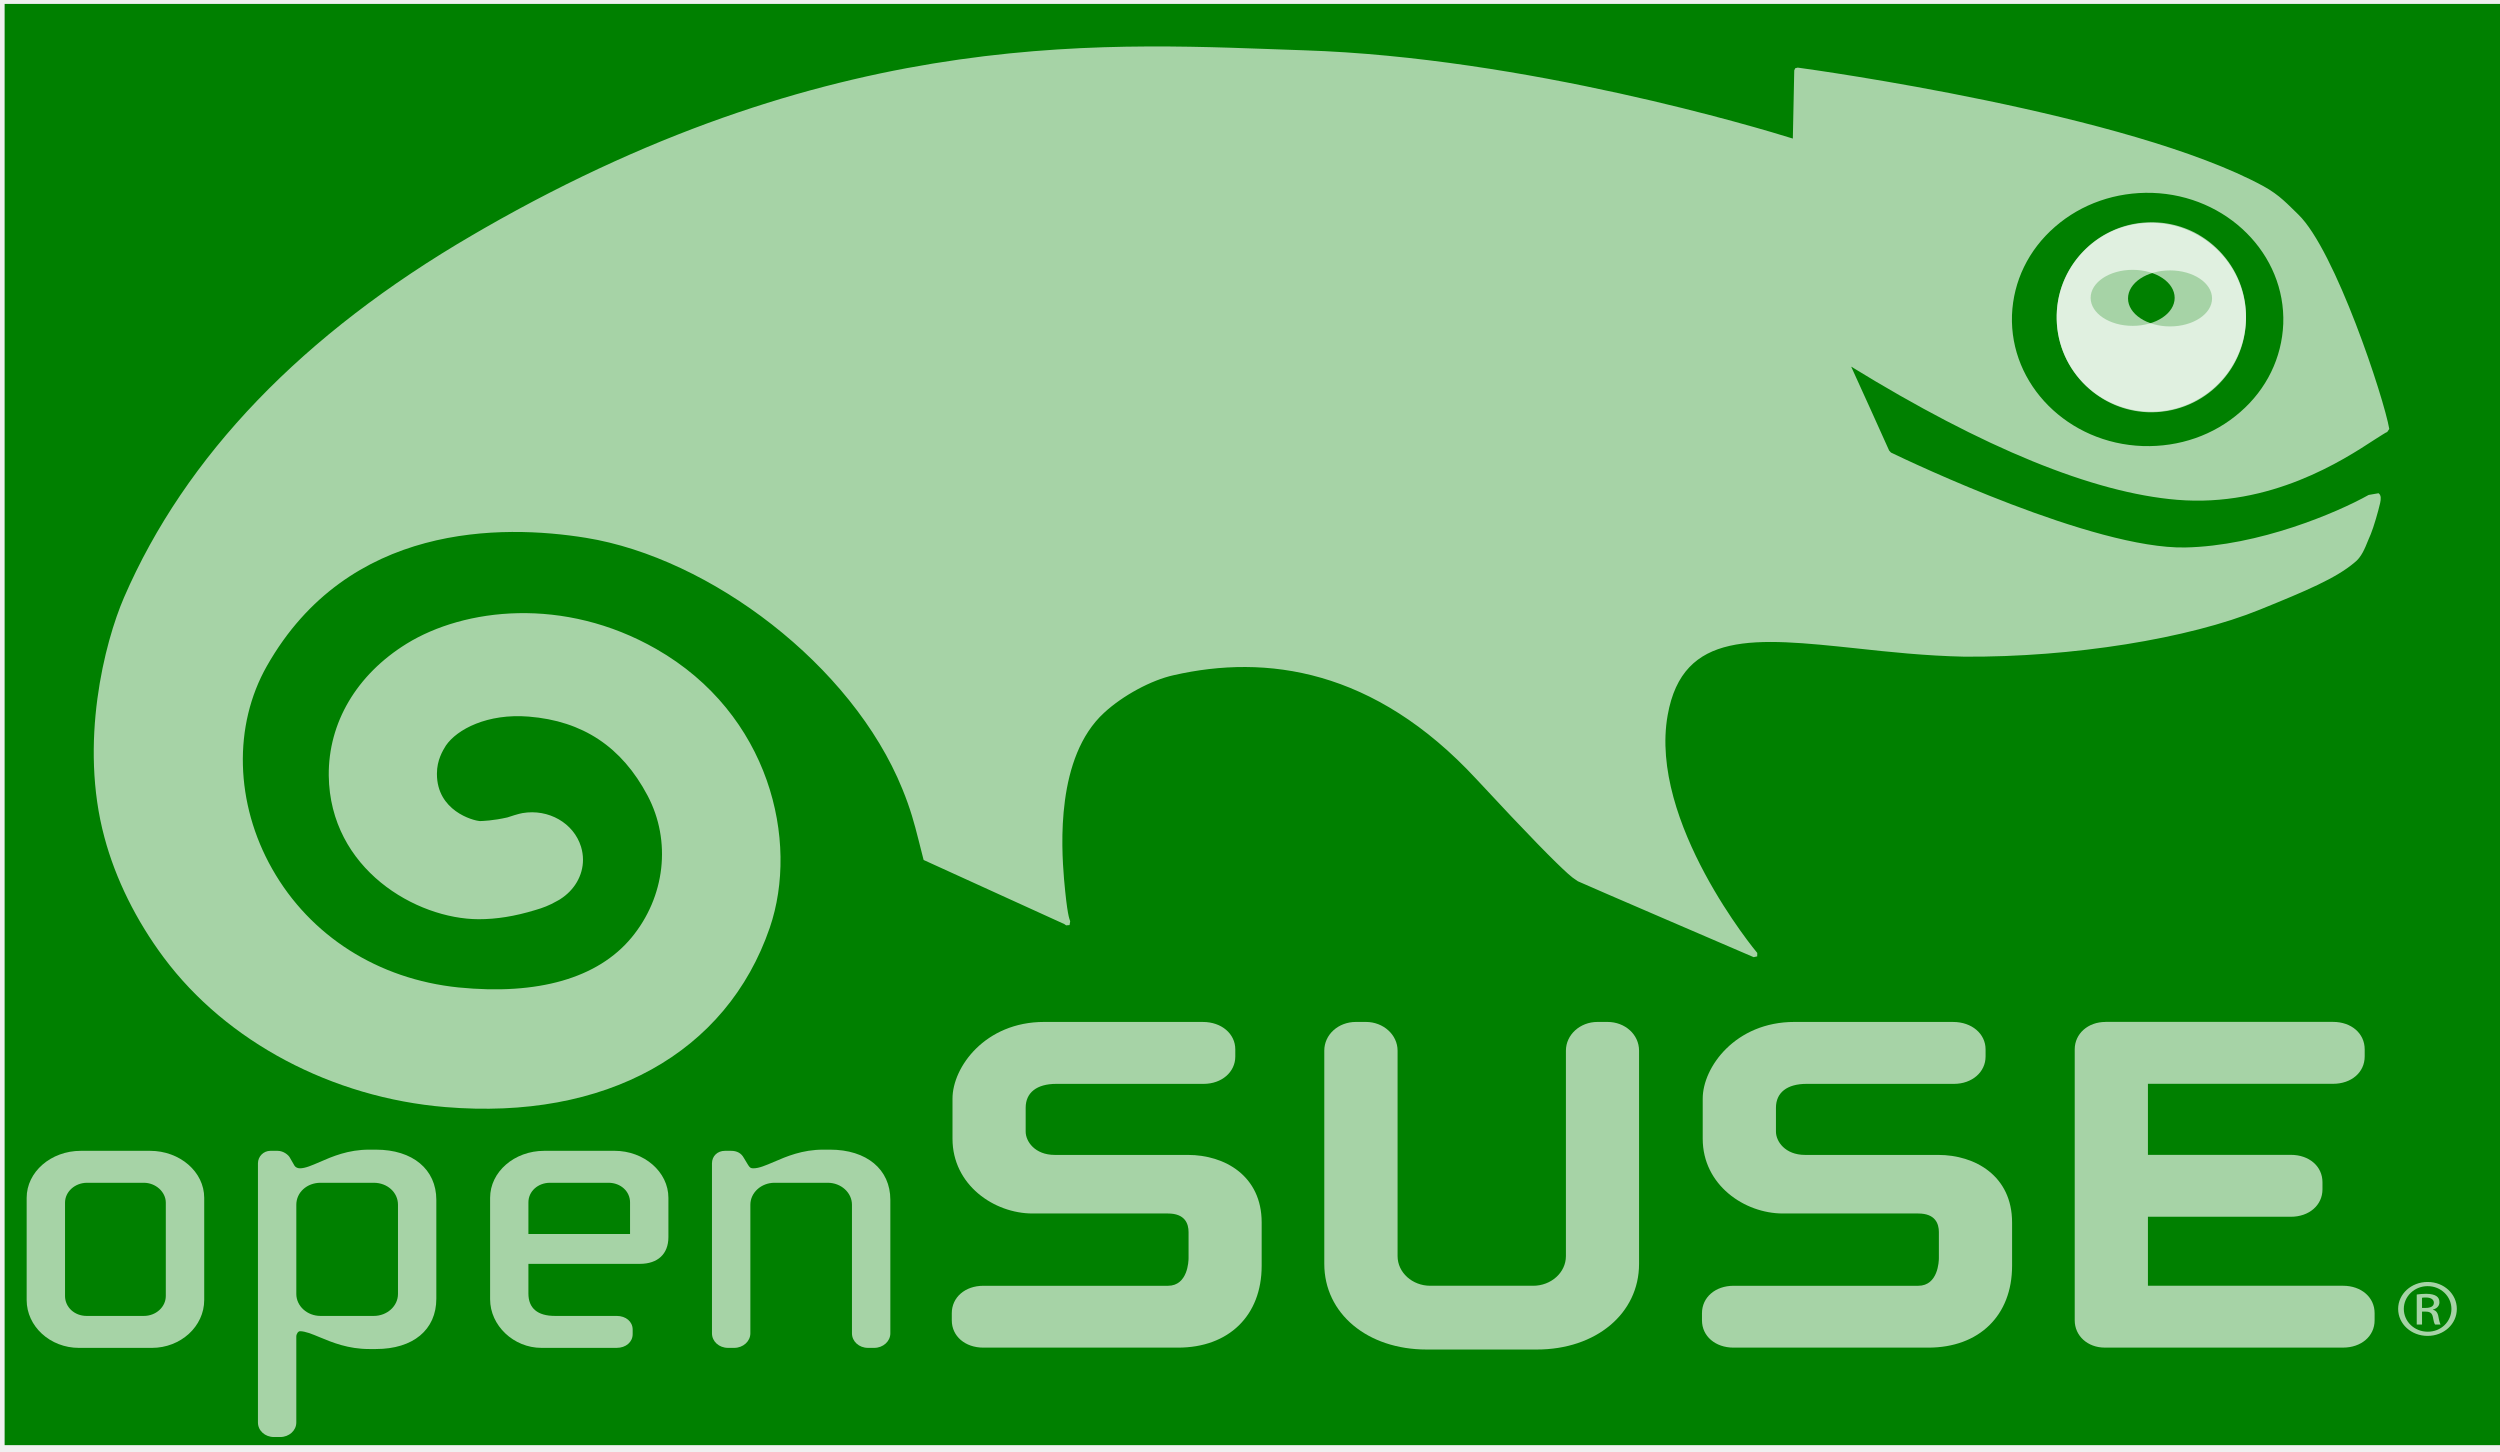
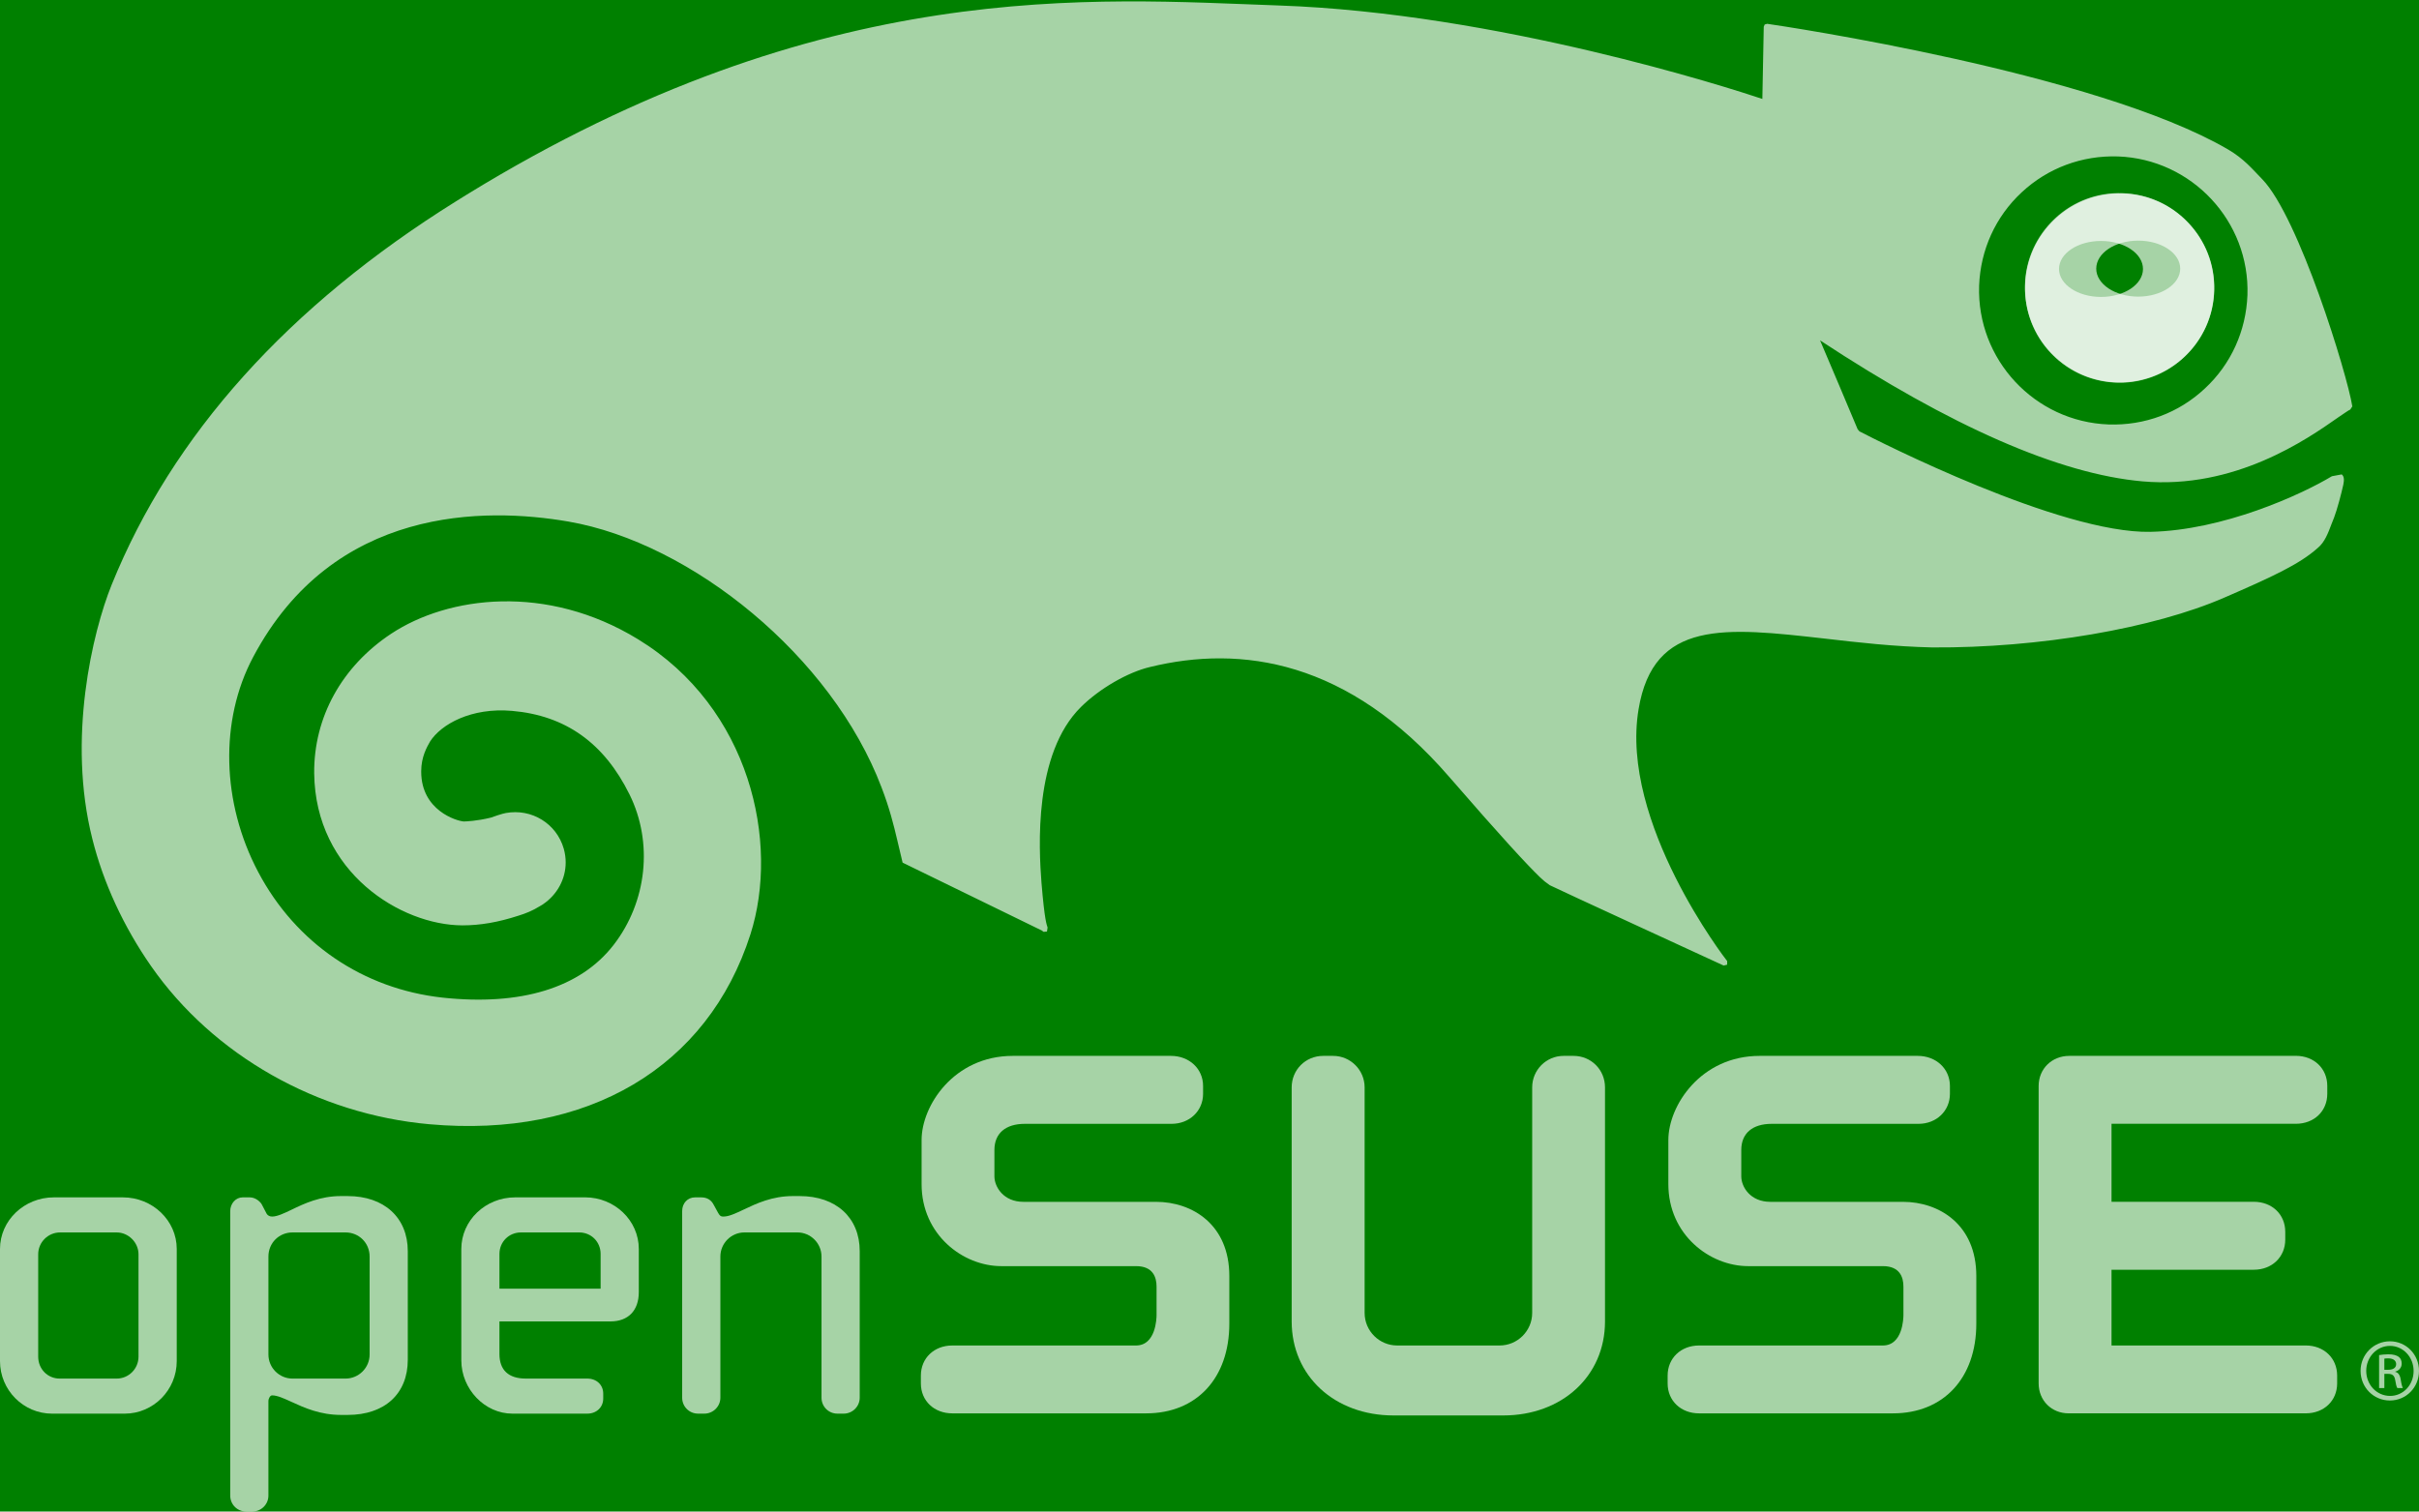
- <svg xmlns="http://www.w3.org/2000/svg" version="1.1" x="0px" y="0px" width="186" height="108" viewBox="0 0 186 108" enable-background="new 0 0 800 600" xml:space="preserve" id="svg2">
+ <svg xmlns="http://www.w3.org/2000/svg" version="1.1" x="0px" y="0px" width="320" height="200" viewBox="0 0 320 200" enable-background="new 0 0 800 600" xml:space="preserve" id="svg2">
  <defs id="defs46">
	

		
		
		
		
		
		
		
	</defs>
-   <g id="Ebene_1" transform="matrix(0.397062,0,0,0.3309481,-83.83303,-49.68181)" style="fill:#008000">
-     <rect x="212" y="151" clip-rule="evenodd" width="485" height="324" id="rect5" style="fill:#008000;fill-rule:evenodd" />
-   </g>
-   <g id="Auge_1" transform="translate(-329.3844,-244.8692)" style="opacity:0.65;fill:#ffffff">
-     <g id="g35">
-       <path clip-rule="evenodd" d="m 489.682,261.452 c -1.888,-0.068 -3.678,0.599 -5.046,1.882 -1.368,1.283 -2.175,3.021 -2.232,4.903 -0.131,3.889 2.914,7.161 6.794,7.304 1.887,0.057 3.686,-0.611 5.062,-1.893 1.374,-1.289 2.164,-3.028 2.224,-4.903 0.13,-3.889 -2.914,-7.155 -6.802,-7.293 z m 1.151,7.703 c -1.728,0 -3.124,-0.935 -3.124,-2.081 0,-1.157 1.396,-2.087 3.124,-2.087 1.728,0 3.128,0.93 3.128,2.087 0,1.147 -1.4,2.081 -3.128,2.081 z" id="path37" style="fill:#ffffff;fill-rule:evenodd" />
+   <g id="layer1" style="display:inline" transform="translate(0,92)">
+     <g id="Ebene_1" transform="matrix(-0.6597938,0,0,0.617284,459.8763,-185.2099)" style="fill:#008000">
+       <rect x="212" y="151" clip-rule="evenodd" width="485" height="324" id="rect5" style="fill:#008000;fill-rule:evenodd" />
    </g>
  </g>
-   <g id="Auge_2" transform="translate(-329.3829,-244.911)">
-     <g id="g40" style="fill:#ffffff;opacity:0.65">
+   <g id="layer5" style="display:inline">
+     <g id="Auge_2" transform="matrix(1.776914,0,0,1.776914,-589.2936,-438.9759)" style="opacity:0.65">
      <path clip-rule="evenodd" d="m 482.403,268.745 c 0.06,1.875 0.85,3.614 2.224,4.903 1.377,1.281 3.176,1.949 5.062,1.893 3.88,-0.143 6.925,-3.415 6.794,-7.304 -0.058,-1.882 -0.864,-3.62 -2.232,-4.903 -1.368,-1.283 -3.158,-1.95 -5.046,-1.882 -3.889,0.138 -6.933,3.404 -6.802,7.293 z m 2.523,-1.671 c 0,-1.157 1.4,-2.087 3.128,-2.087 1.728,0 3.124,0.93 3.124,2.087 0,1.146 -1.396,2.081 -3.124,2.081 -1.728,0 -3.128,-0.934 -3.128,-2.081 z" id="path42" style="fill:#ffffff;fill-rule:evenodd" />
    </g>
  </g>
-   <g id="Geeko_Body" transform="translate(-2,-6)">
-     <path style="opacity:0.65;fill:#ffffff;fill-rule:evenodd" id="Body" d="m 178.672,38.707 c 0.459,-0.283 0.796,-0.517 0.937,-0.569 l 0.153,-0.223 C 179.375,35.64 175.74,24.608 172.991,21.956 172.233,21.233 171.626,20.521 170.398,19.85 160.452,14.442 136.856,11.179 135.751,11.03 l -0.188,0.048 -0.071,0.159 c 0,0 -0.091,4.562 -0.105,5.072 C 132.978,15.554 115.459,10.274 99.037,9.743 85.11,9.286 64.828,7.605 37.954,23.024 l -0.795,0.462 C 24.515,30.845 15.785,39.92 11.222,50.462 9.79,53.78 7.866,61.266 9.773,68.311 c 0.822,3.079 2.354,6.173 4.419,8.943 4.669,6.258 12.505,10.411 20.94,11.112 11.912,0.994 20.931,-3.998 24.14,-13.345 2.206,-6.449 0,-15.912 -8.456,-20.74 -6.878,-3.93 -14.273,-3.036 -18.564,-0.388 -3.722,2.302 -5.83,5.88 -5.793,9.81 0.086,6.97 6.521,10.675 11.148,10.687 1.344,0 2.694,-0.218 4.216,-0.681 0.542,-0.154 1.051,-0.345 1.613,-0.67 l 0.176,-0.096 0.111,-0.069 -0.037,0.021 c 1.054,-0.67 1.689,-1.761 1.689,-2.93 0,-0.319 -0.048,-0.642 -0.146,-0.968 -0.547,-1.765 -2.416,-2.833 -4.352,-2.504 l -0.262,0.058 -0.354,0.101 -0.514,0.165 c -1.065,0.244 -1.863,0.266 -2.034,0.271 -0.542,-0.033 -3.205,-0.777 -3.205,-3.499 v -0.037 c 0,-1 0.43,-1.701 0.667,-2.084 0.829,-1.212 3.097,-2.402 6.162,-2.153 4.023,0.325 6.923,2.249 8.844,5.88 1.783,3.376 1.316,7.528 -1.202,10.57 -2.502,3.014 -6.955,4.295 -12.877,3.7 -5.972,-0.616 -11.02,-3.823 -13.849,-8.815 -2.767,-4.88 -2.918,-10.665 -0.391,-15.109 6.045,-10.649 17.465,-10.538 23.726,-9.528 9.265,1.499 19.806,9.474 23.545,18.683 0.604,1.468 0.911,2.632 1.18,3.696 l 0.404,1.59 10.468,4.769 0.137,0.096 0.254,-0.021 0.046,-0.282 c -0.065,-0.218 -0.217,-0.42 -0.459,-3.153 -0.199,-2.425 -0.604,-9.066 2.979,-12.357 1.391,-1.286 3.511,-2.434 5.185,-2.801 6.861,-1.564 14.906,-0.485 22.513,7.73 3.938,4.243 5.857,6.178 6.821,7.044 l 0.336,0.283 0.396,0.276 c 0.316,0.16 13.08,5.647 13.08,5.647 l 0.263,-0.059 0.005,-0.255 c -0.085,-0.09 -8.091,-9.745 -6.666,-17.694 1.122,-6.332 6.523,-5.758 13.994,-4.971 2.439,0.266 5.215,0.563 8.089,0.623 8.025,0.048 16.67,-1.335 21.998,-3.51 3.447,-1.398 5.647,-2.328 7.025,-3.498 0.496,-0.383 0.753,-1.005 1.02,-1.675 l 0.188,-0.442 c 0.223,-0.543 0.551,-1.686 0.695,-2.313 0.058,-0.276 0.092,-0.568 -0.119,-0.723 l -0.738,0.128 c -2.34,1.314 -8.188,3.802 -13.656,3.908 -6.789,0.128 -20.456,-6.37 -21.881,-7.061 l -0.137,-0.148 c -0.336,-0.766 -2.388,-5.289 -2.826,-6.246 9.841,6.049 18.003,9.393 24.251,9.909 6.956,0.578 12.378,-2.964 14.693,-4.478 z M 151.692,29.436 c 0.1,-2.515 1.228,-4.849 3.199,-6.561 1.972,-1.718 4.544,-2.605 7.242,-2.525 5.562,0.186 9.932,4.566 9.741,9.75 -0.105,2.515 -1.233,4.849 -3.199,6.556 -1.972,1.727 -4.538,2.615 -7.248,2.53 -5.556,-0.191 -9.92,-4.561 -9.735,-9.749 z" clip-rule="evenodd" />
-     <path style="opacity:0.65;fill:#ffffff;fill-opacity:1" id="path7" d="m 79.683,82.032 c -4.398,0 -6.817,3.371 -6.817,5.701 v 2.992 c 0,3.432 3.093,5.559 5.961,5.559 h 10.068 c 1.268,0 1.534,0.753 1.534,1.388 v 1.931 c 0,0.205 -0.046,2.059 -1.534,2.059 H 75.164 c -1.365,0 -2.351,0.861 -2.351,2.039 v 0.534 c 0,1.173 0.986,2.029 2.351,2.029 h 14.478 c 3.784,0 6.226,-2.387 6.226,-6.085 v -3.228 c 0,-3.472 -2.752,-5.025 -5.484,-5.025 h -9.907 c -1.491,0 -2.167,-1.014 -2.167,-1.731 v -1.782 c 0,-1.122 0.827,-1.773 2.274,-1.773 h 10.966 c 1.345,0 2.356,-0.876 2.356,-2.034 v -0.533 c 0,-1.163 -1.029,-2.039 -2.402,-2.039 H 79.683 z" />
-     <path style="opacity:0.65;fill:#ffffff;fill-opacity:1" id="path9" d="m 120.852,82.032 c -1.3,0 -2.348,0.958 -2.348,2.136 v 15.285 c 0,1.225 -1.102,2.208 -2.436,2.208 h -7.653 c -1.339,0 -2.435,-0.984 -2.435,-2.208 v -15.285 c 0,-1.179 -1.056,-2.136 -2.356,-2.136 h -0.74 c -1.319,0 -2.357,0.943 -2.357,2.136 v 15.864 c 0,3.693 3.206,6.373 7.621,6.373 h 8.184 c 4.41,0 7.614,-2.678 7.614,-6.373 V 84.168 c 0,-1.193 -1.034,-2.136 -2.351,-2.136 h -0.745 z" />
-     <path style="opacity:0.65;fill:#ffffff;fill-opacity:1" id="path11" d="m 135.504,82.032 c -4.396,0 -6.822,3.371 -6.822,5.701 v 2.992 c 0,3.432 3.099,5.559 5.969,5.559 h 10.065 c 1.27,0 1.537,0.753 1.537,1.388 v 1.931 c 0,0.205 -0.046,2.059 -1.537,2.059 h -13.738 c -1.359,0 -2.351,0.861 -2.351,2.039 v 0.534 c 0,1.173 0.992,2.029 2.351,2.029 h 14.483 c 3.785,0 6.238,-2.387 6.238,-6.085 v -3.228 c 0,-3.472 -2.76,-5.025 -5.492,-5.025 h -9.907 c -1.495,0 -2.169,-1.014 -2.169,-1.731 v -1.782 c 0,-1.122 0.827,-1.773 2.274,-1.773 h 10.972 c 1.342,0 2.35,-0.876 2.35,-2.034 v -0.533 c 0,-1.163 -1.028,-2.039 -2.407,-2.039 h -11.816 z" />
-     <path style="opacity:0.65;fill:#ffffff;fill-opacity:1" id="path13" d="m 158.65,82.032 c -1.305,0 -2.291,0.877 -2.291,2.039 v 20.162 c 0,1.157 0.963,2.029 2.24,2.029 h 17.721 c 1.365,0 2.351,-0.855 2.351,-2.029 v -0.534 c 0,-1.178 -0.986,-2.039 -2.351,-2.039 0,0 -13.861,0 -14.514,0 0,-0.523 0,-4.616 0,-5.133 0.646,0 10.635,0 10.635,0 1.362,0 2.351,-0.866 2.351,-2.039 v -0.533 c 0,-1.179 -0.989,-2.034 -2.351,-2.034 0,0 -9.989,0 -10.635,0 0,-0.527 0,-4.759 0,-5.286 0.646,0 13.776,0 13.776,0 1.36,0 2.351,-0.85 2.351,-2.034 v -0.533 c 0,-1.179 -0.991,-2.039 -2.351,-2.039 h -16.932 z" />
-     <g transform="matrix(0.9909571,0,0,0.898433,-478.8003,-271.677)" style="opacity:0.65;fill:#ffffff;fill-opacity:1" id="g15">
-       <path style="fill:#ffffff;fill-opacity:1" id="path17" d="m 491.254,404.369 c -2.241,0 -4.065,1.744 -4.065,3.894 v 8.461 c 0,2.184 1.765,3.963 3.929,3.963 h 5.473 c 2.164,0 3.929,-1.779 3.929,-3.963 v -8.461 c 0,-2.149 -1.825,-3.894 -4.065,-3.894 h -5.201 z m -1.184,12.019 v -7.726 c 0,-0.906 0.744,-1.647 1.654,-1.647 h 4.264 c 0.89,0 1.648,0.758 1.648,1.647 v 7.726 c 0,0.912 -0.738,1.653 -1.648,1.653 h -4.296 c -0.912,0 -1.622,-0.725 -1.622,-1.653 z" />
-       <path style="fill:#ffffff;fill-opacity:1" id="path19" d="m 512.91,404.271 c -1.578,0 -2.768,0.564 -3.723,1.026 -0.582,0.279 -1.086,0.52 -1.477,0.52 -0.177,0 -0.328,-0.08 -0.408,-0.211 l -0.364,-0.696 c -0.091,-0.183 -0.456,-0.541 -0.907,-0.541 h -0.541 c -0.52,0 -0.936,0.467 -0.936,1.037 v 21.461 c 0,0.673 0.531,1.203 1.203,1.203 h 0.468 c 0.667,0 1.209,-0.536 1.209,-1.203 v -7.121 c 0,-0.211 0.137,-0.439 0.276,-0.439 0.391,0 0.895,0.229 1.477,0.496 0.955,0.439 2.145,0.98 3.723,0.98 h 0.505 c 2.794,0 4.532,-1.597 4.532,-4.162 v -8.192 c 0,-2.526 -1.775,-4.157 -4.532,-4.157 h -0.505 z m -5.475,11.952 v -7.39 c 0,-1.021 0.798,-1.818 1.818,-1.818 h 3.997 c 1.021,0 1.818,0.798 1.818,1.818 v 7.39 c 0,1.003 -0.818,1.818 -1.818,1.818 h -3.997 c -1.001,0 -1.818,-0.815 -1.818,-1.818 z" />
-       <path style="fill:#ffffff;fill-opacity:1" id="path21" d="m 526.044,404.369 c -2.241,0 -4.06,1.744 -4.06,3.894 v 8.398 c 0,2.178 1.768,4.025 3.854,4.025 h 5.647 c 0.698,0 1.203,-0.484 1.203,-1.141 v -0.37 c 0,-0.661 -0.505,-1.135 -1.203,-1.135 h -4.639 c -1.3,0 -1.986,-0.639 -1.986,-1.854 0,0 0,-2.115 0,-2.457 0.379,0 8.369,0 8.369,0 1.346,0 2.142,-0.821 2.142,-2.212 v -3.256 c 0,-2.149 -1.822,-3.894 -4.054,-3.894 h -5.273 z m -1.183,4.265 c 0,-0.907 0.713,-1.619 1.621,-1.619 h 4.396 c 0.906,0 1.613,0.712 1.613,1.619 0,0 0,2.28 0,2.622 -0.364,0 -7.258,0 -7.631,0 10e-4,-0.342 10e-4,-2.622 10e-4,-2.622 z" />
-       <path style="fill:#ffffff;fill-opacity:1" id="path23" d="m 546.997,404.271 c -1.573,0 -2.76,0.564 -3.718,1.021 -0.596,0.28 -1.105,0.525 -1.521,0.525 -0.183,0 -0.257,-0.023 -0.399,-0.269 l -0.331,-0.604 c -0.19,-0.382 -0.513,-0.575 -0.949,-0.575 h -0.465 c -0.562,0 -0.972,0.438 -0.972,1.037 v 14.077 c 0,0.667 0.527,1.203 1.206,1.203 h 0.465 c 0.667,0 1.211,-0.542 1.211,-1.203 v -10.65 c 0,-0.998 0.815,-1.818 1.813,-1.818 h 3.999 c 1.001,0 1.816,0.82 1.816,1.818 v 10.65 c 0,0.667 0.53,1.203 1.203,1.203 h 0.47 c 0.667,0 1.209,-0.542 1.209,-1.203 v -11.055 c 0,-2.526 -1.776,-4.157 -4.535,-4.157 h -0.502 z" />
+   <g id="layer6" style="display:inline">
+     <g id="Auge_1" transform="matrix(1.776914,0,0,1.776914,-589.3137,-439.0184)" style="opacity:0.65;fill:#ffffff">
+       <g id="g35">
+         <path clip-rule="evenodd" d="m 489.682,261.452 c -1.888,-0.068 -3.678,0.599 -5.046,1.882 -1.368,1.283 -2.175,3.021 -2.232,4.903 -0.131,3.889 2.914,7.161 6.794,7.304 1.887,0.057 3.686,-0.611 5.062,-1.893 1.374,-1.289 2.164,-3.028 2.224,-4.903 0.13,-3.889 -2.914,-7.155 -6.802,-7.293 z m 1.151,7.703 c -1.728,0 -3.124,-0.935 -3.124,-2.081 0,-1.157 1.396,-2.087 3.124,-2.087 1.728,0 3.128,0.93 3.128,2.087 0,1.147 -1.4,2.081 -3.128,2.081 z" id="path37" style="fill:#ffffff;fill-rule:evenodd" />
+       </g>
    </g>
-     <g transform="matrix(0.9909571,0,0,0.898433,-478.8003,-271.677)" style="opacity:0.65;fill:#ffffff;fill-opacity:1" id="g25">
-       <path style="fill:#ffffff;fill-opacity:1" id="path27" d="m 667.456,415.229 c 1.218,0 2.188,0.99 2.188,2.229 0,1.257 -0.971,2.237 -2.198,2.237 -1.218,0 -2.208,-0.98 -2.208,-2.237 0,-1.238 0.99,-2.229 2.208,-2.229 h 0.01 z m -0.01,0.346 c -0.98,0 -1.782,0.842 -1.782,1.882 0,1.06 0.802,1.891 1.792,1.891 0.99,0.011 1.782,-0.831 1.782,-1.881 0,-1.05 -0.792,-1.892 -1.782,-1.892 h -0.01 z m -0.416,3.179 h -0.396 v -2.485 c 0.208,-0.03 0.406,-0.06 0.703,-0.06 0.377,0 0.624,0.079 0.772,0.188 0.149,0.108 0.229,0.276 0.229,0.515 0,0.326 -0.218,0.524 -0.485,0.604 v 0.021 c 0.218,0.039 0.366,0.237 0.416,0.604 0.06,0.387 0.118,0.535 0.158,0.614 h -0.416 c -0.06,-0.079 -0.119,-0.307 -0.168,-0.634 -0.06,-0.316 -0.218,-0.436 -0.535,-0.436 h -0.277 v 1.069 z m 0,-1.377 h 0.287 c 0.327,0 0.604,-0.118 0.604,-0.426 0,-0.218 -0.158,-0.436 -0.604,-0.436 -0.129,0 -0.218,0.01 -0.287,0.021 v 0.841 z" />
-     </g>
-     <g transform="translate(-333.4975,-231.1963)" id="g30" style="opacity:0.2;fill:#ffffff">
-       <path style="fill:#ffffff" id="path32" d="m 509.812,348.158 c 1.218,0 2.188,0.99 2.188,2.229 0,1.257 -0.971,2.237 -2.198,2.237 -1.218,0 -2.208,-0.98 -2.208,-2.237 0,-1.238 0.99,-2.229 2.208,-2.229 h 0.01 z m -0.01,0.347 c -0.98,0 -1.782,0.842 -1.782,1.882 0,1.06 0.802,1.891 1.792,1.891 0.99,0.011 1.782,-0.831 1.782,-1.881 0,-1.05 -0.792,-1.892 -1.782,-1.892 h -0.01 z m -0.416,3.179 h -0.396 v -2.485 c 0.208,-0.03 0.406,-0.06 0.703,-0.06 0.377,0 0.624,0.079 0.772,0.188 0.149,0.108 0.229,0.276 0.229,0.515 0,0.326 -0.218,0.524 -0.485,0.604 v 0.021 c 0.218,0.039 0.366,0.237 0.416,0.604 0.06,0.387 0.118,0.535 0.158,0.614 h -0.416 c -0.06,-0.079 -0.119,-0.307 -0.168,-0.634 -0.06,-0.316 -0.218,-0.436 -0.535,-0.436 h -0.277 v 1.069 z m 0,-1.377 h 0.287 c 0.327,0 0.604,-0.118 0.604,-0.426 0,-0.218 -0.158,-0.436 -0.604,-0.436 -0.129,0 -0.218,0.01 -0.287,0.021 v 0.841 z" />
+   </g>
+   <g id="layer4" style="display:inline">
+     <g id="Geeko_Body">
+       <path style="opacity:0.65;fill:#ffffff;fill-rule:evenodd" id="Body" d="m 309.261,-36.739 c 0.807,-0.532 1.399,-0.973 1.649,-1.071 l 0.269,-0.42 c -0.682,-4.284 -7.075,-25.056 -11.91,-30.049 -1.332,-1.361 -2.399,-2.702 -4.559,-3.964 -17.492,-10.181 -58.991,-16.326 -60.935,-16.607 l -0.33,0.091 -0.125,0.3 c 0,0 -0.16,8.589 -0.185,9.549 -4.238,-1.422 -35.048,-11.363 -63.93,-12.364 -24.493,-0.86 -60.163,-4.024 -107.429,25.007 l -1.397,0.869 C 38.141,-51.541 22.788,-34.456 14.762,-14.606 12.245,-8.359 8.86,5.736 12.215,18.998 13.66,24.796 16.355,30.621 19.988,35.836 28.199,47.618 41.98,55.437 56.816,56.757 77.766,58.628 93.629,49.23 99.271,31.631 103.15,19.488 99.271,1.671 84.399,-7.418 72.303,-14.817 59.296,-13.135 51.75,-8.149 45.205,-3.814 41.498,2.923 41.563,10.322 41.714,23.446 53.032,30.421 61.17,30.442 c 2.364,0 4.739,-0.411 7.416,-1.282 0.953,-0.29 1.849,-0.65 2.837,-1.261 l 0.309,-0.181 0.195,-0.13 -0.065,0.039 c 1.854,-1.262 2.97,-3.315 2.97,-5.516 0,-0.6 -0.084,-1.21 -0.257,-1.822 -0.961,-3.324 -4.248,-5.334 -7.655,-4.714 l -0.461,0.109 -0.622,0.19 -0.903,0.311 c -1.874,0.46 -3.276,0.5 -3.577,0.511 -0.953,-0.061 -5.637,-1.463 -5.637,-6.587 v -0.07 c 0,-1.882 0.756,-3.202 1.172,-3.924 1.457,-2.282 5.447,-4.523 10.838,-4.054 7.075,0.611 12.175,4.235 15.554,11.072 3.136,6.356 2.315,14.174 -2.114,19.901 -4.399,5.674 -12.232,8.087 -22.648,6.967 C 48.019,38.838 39.141,32.8 34.167,23.402 29.3,14.214 29.034,3.322 33.48,-5.046 44.112,-25.097 64.195,-24.888 75.207,-22.986 c 16.295,2.823 34.833,17.838 41.409,35.176 1.062,2.764 1.603,4.955 2.076,6.958 l 0.71,2.993 18.41,8.979 0.241,0.181 0.446,-0.04 0.081,-0.53 c -0.114,-0.411 -0.381,-0.79 -0.807,-5.936 -0.35,-4.567 -1.062,-17.069 5.24,-23.265 2.447,-2.421 6.175,-4.582 9.119,-5.274 12.066,-2.944 26.216,-0.913 39.593,14.555 6.925,7.989 10.302,11.632 11.996,13.263 l 0.591,0.532 0.696,0.52 c 0.555,0.302 23.004,10.633 23.004,10.633 l 0.462,-0.111 0.009,-0.479 c -0.149,-0.17 -14.23,-18.347 -11.724,-33.315 1.974,-11.921 11.472,-10.842 24.611,-9.36 4.289,0.5 9.172,1.06 14.227,1.173 14.114,0.09 29.318,-2.514 38.688,-6.609 6.062,-2.632 9.931,-4.384 12.355,-6.586 0.872,-0.722 1.324,-1.893 1.795,-3.153 l 0.33,-0.832 c 0.392,-1.022 0.968,-3.174 1.222,-4.354 0.102,-0.52 0.162,-1.069 -0.209,-1.361 l -1.297,0.241 c -4.115,2.474 -14.401,7.158 -24.017,7.358 -11.94,0.241 -35.976,-11.993 -38.482,-13.294 l -0.241,-0.279 c -0.591,-1.441 -4.199,-9.958 -4.971,-11.76 17.308,11.389 31.663,17.685 42.652,18.656 12.233,1.089 21.769,-5.58 25.841,-8.431 z m -47.45,-17.455 c 0.176,-4.735 2.16,-9.13 5.626,-12.353 3.468,-3.234 7.992,-4.905 12.736,-4.754 9.781,0.349 17.468,8.598 17.132,18.358 -0.185,4.735 -2.169,9.13 -5.626,12.343 -3.468,3.252 -7.982,4.923 -12.747,4.763 -9.771,-0.36 -17.447,-8.587 -17.121,-18.356 z" clip-rule="evenodd" transform="translate(0,92)" />
+       <path style="opacity:0.65;fill:#ffffff;fill-opacity:1" id="path7-7" d="m 133.979,139.711 c -7.784,0 -12.065,6.58 -12.065,11.13 v 5.84 c 0,6.7 5.474,10.851 10.549,10.851 h 17.819 c 2.245,0 2.715,1.47 2.715,2.71 v 3.769 c 0,0.4 -0.081,4.02 -2.715,4.02 h -24.303 c -2.415,0 -4.16,1.68 -4.16,3.98 v 1.042 c 0,2.291 1.745,3.96 4.16,3.96 h 25.624 c 6.698,0 11.019,-4.66 11.019,-11.879 v -6.302 c 0,-6.779 -4.87,-9.809 -9.706,-9.809 h -17.533 c -2.64,0 -3.836,-1.98 -3.836,-3.38 v -3.48 c 0,-2.191 1.464,-3.46 4.025,-3.46 h 19.408 c 2.38,0 4.171,-1.71 4.171,-3.971 v -1.04 c 0,-2.269 -1.821,-3.981 -4.251,-3.981 h -20.922 z" />
+       <path style="opacity:0.65;fill:#ffffff;fill-opacity:1" id="path9-5" d="m 206.841,139.711 c -2.301,0 -4.155,1.87 -4.155,4.171 v 29.838 c 0,2.391 -1.95,4.311 -4.311,4.311 h -13.545 c -2.369,0 -4.309,-1.92 -4.309,-4.311 v -29.838 c 0,-2.301 -1.87,-4.171 -4.169,-4.171 h -1.31 c -2.334,0 -4.171,1.842 -4.171,4.171 v 30.968 c 0,7.21 5.674,12.44 13.489,12.44 h 14.485 c 7.805,0 13.475,-5.228 13.475,-12.44 v -30.968 c 0,-2.329 -1.829,-4.171 -4.16,-4.171 h -1.319 z" />
+       <path style="opacity:0.65;fill:#ffffff;fill-opacity:1" id="path11-9" d="m 232.774,139.711 c -7.78,0 -12.074,6.58 -12.074,11.13 v 5.84 c 0,6.7 5.484,10.851 10.563,10.851 h 17.814 c 2.248,0 2.72,1.47 2.72,2.71 v 3.769 c 0,0.4 -0.081,4.02 -2.72,4.02 H 224.764 c -2.405,0 -4.16,1.68 -4.16,3.98 v 1.042 c 0,2.291 1.756,3.96 4.16,3.96 h 25.633 c 6.7,0 11.041,-4.66 11.041,-11.879 v -6.302 c 0,-6.779 -4.884,-9.809 -9.72,-9.809 h -17.533 c -2.647,0 -3.839,-1.98 -3.839,-3.38 v -3.48 c 0,-2.191 1.464,-3.46 4.025,-3.46 h 19.419 c 2.375,0 4.158,-1.71 4.158,-3.971 v -1.04 c 0,-2.269 -1.819,-3.981 -4.26,-3.981 h -20.913 z" />
+       <path style="opacity:0.65;fill:#ffffff;fill-opacity:1" id="path13-2" d="m 273.739,139.711 c -2.31,0 -4.055,1.712 -4.055,3.981 v 39.358 c 0,2.259 1.705,3.96 3.964,3.96 h 31.364 c 2.415,0 4.16,-1.67 4.16,-3.96 v -1.042 c 0,-2.299 -1.745,-3.979 -4.16,-3.979 0,0 -24.533,0 -25.687,0 0,-1.021 0,-9.011 0,-10.02 1.144,0 18.822,0 18.822,0 2.41,0 4.16,-1.691 4.16,-3.981 v -1.04 c 0,-2.301 -1.75,-3.971 -4.16,-3.971 0,0 -17.679,0 -18.822,0 0,-1.03 0,-9.29 0,-10.32 1.144,0 24.382,0 24.382,0 2.406,0 4.16,-1.659 4.16,-3.971 v -1.04 c 0,-2.301 -1.754,-3.981 -4.16,-3.981 h -29.968 z" />
+       <g transform="matrix(1.753857,0,0,1.753857,-854.4599,-550.7736)" style="opacity:0.65;fill:#ffffff;fill-opacity:1" id="g15-2">
+         <path style="fill:#ffffff;fill-opacity:1" id="path17-8" d="m 491.254,404.369 c -2.241,0 -4.065,1.744 -4.065,3.894 v 8.461 c 0,2.184 1.765,3.963 3.929,3.963 h 5.473 c 2.164,0 3.929,-1.779 3.929,-3.963 v -8.461 c 0,-2.149 -1.825,-3.894 -4.065,-3.894 h -5.201 z m -1.184,12.019 v -7.726 c 0,-0.906 0.744,-1.647 1.654,-1.647 h 4.264 c 0.89,0 1.648,0.758 1.648,1.647 v 7.726 c 0,0.912 -0.738,1.653 -1.648,1.653 h -4.296 c -0.912,0 -1.622,-0.725 -1.622,-1.653 z" />
+         <path style="fill:#ffffff;fill-opacity:1" id="path19-9" d="m 512.91,404.271 c -1.578,0 -2.768,0.564 -3.723,1.026 -0.582,0.279 -1.086,0.52 -1.477,0.52 -0.177,0 -0.328,-0.08 -0.408,-0.211 l -0.364,-0.696 c -0.091,-0.183 -0.456,-0.541 -0.907,-0.541 h -0.541 c -0.52,0 -0.936,0.467 -0.936,1.037 v 21.461 c 0,0.673 0.531,1.203 1.203,1.203 h 0.468 c 0.667,0 1.209,-0.536 1.209,-1.203 v -7.121 c 0,-0.211 0.137,-0.439 0.276,-0.439 0.391,0 0.895,0.229 1.477,0.496 0.955,0.439 2.145,0.98 3.723,0.98 h 0.505 c 2.794,0 4.532,-1.597 4.532,-4.162 v -8.192 c 0,-2.526 -1.775,-4.157 -4.532,-4.157 h -0.505 z m -5.475,11.952 v -7.39 c 0,-1.021 0.798,-1.818 1.818,-1.818 h 3.997 c 1.021,0 1.818,0.798 1.818,1.818 v 7.39 c 0,1.003 -0.818,1.818 -1.818,1.818 h -3.997 c -1.001,0 -1.818,-0.815 -1.818,-1.818 z" />
+         <path style="fill:#ffffff;fill-opacity:1" id="path21-7" d="m 526.044,404.369 c -2.241,0 -4.06,1.744 -4.06,3.894 v 8.398 c 0,2.178 1.768,4.025 3.854,4.025 h 5.647 c 0.698,0 1.203,-0.484 1.203,-1.141 v -0.37 c 0,-0.661 -0.505,-1.135 -1.203,-1.135 h -4.639 c -1.3,0 -1.986,-0.639 -1.986,-1.854 0,0 0,-2.115 0,-2.457 0.379,0 8.369,0 8.369,0 1.346,0 2.142,-0.821 2.142,-2.212 v -3.256 c 0,-2.149 -1.822,-3.894 -4.054,-3.894 h -5.273 z m -1.183,4.265 c 0,-0.907 0.713,-1.619 1.621,-1.619 h 4.396 c 0.906,0 1.613,0.712 1.613,1.619 0,0 0,2.28 0,2.622 -0.364,0 -7.258,0 -7.631,0 10e-4,-0.342 10e-4,-2.622 10e-4,-2.622 z" />
+         <path style="fill:#ffffff;fill-opacity:1" id="path23-3" d="m 546.997,404.271 c -1.573,0 -2.76,0.564 -3.718,1.021 -0.596,0.28 -1.105,0.525 -1.521,0.525 -0.183,0 -0.257,-0.023 -0.399,-0.269 l -0.331,-0.604 c -0.19,-0.382 -0.513,-0.575 -0.949,-0.575 h -0.465 c -0.562,0 -0.972,0.438 -0.972,1.037 v 14.077 c 0,0.667 0.527,1.203 1.206,1.203 h 0.465 c 0.667,0 1.211,-0.542 1.211,-1.203 v -10.65 c 0,-0.998 0.815,-1.818 1.813,-1.818 h 3.999 c 1.001,0 1.816,0.82 1.816,1.818 v 10.65 c 0,0.667 0.53,1.203 1.203,1.203 h 0.47 c 0.667,0 1.209,-0.542 1.209,-1.203 v -11.055 c 0,-2.526 -1.776,-4.157 -4.535,-4.157 h -0.502 z" />
+       </g>
+       <g transform="matrix(1.753857,0,0,1.753857,-854.4599,-550.7736)" style="opacity:0.65;fill:#ffffff;fill-opacity:1" id="g25-6">
+         <path style="fill:#ffffff;fill-opacity:1" id="path27-1" d="m 667.456,415.229 c 1.218,0 2.188,0.99 2.188,2.229 0,1.257 -0.971,2.237 -2.198,2.237 -1.218,0 -2.208,-0.98 -2.208,-2.237 0,-1.238 0.99,-2.229 2.208,-2.229 h 0.01 z m -0.01,0.346 c -0.98,0 -1.782,0.842 -1.782,1.882 0,1.06 0.802,1.891 1.792,1.891 0.99,0.011 1.782,-0.831 1.782,-1.881 0,-1.05 -0.792,-1.892 -1.782,-1.892 h -0.01 z m -0.416,3.179 h -0.396 v -2.485 c 0.208,-0.03 0.406,-0.06 0.703,-0.06 0.377,0 0.624,0.079 0.772,0.188 0.149,0.108 0.229,0.276 0.229,0.515 0,0.326 -0.218,0.524 -0.485,0.604 v 0.021 c 0.218,0.039 0.366,0.237 0.416,0.604 0.06,0.387 0.118,0.535 0.158,0.614 h -0.416 c -0.06,-0.079 -0.119,-0.307 -0.168,-0.634 -0.06,-0.316 -0.218,-0.436 -0.535,-0.436 h -0.277 v 1.069 z m 0,-1.377 h 0.287 c 0.327,0 0.604,-0.118 0.604,-0.426 0,-0.218 -0.158,-0.436 -0.604,-0.436 -0.129,0 -0.218,0.01 -0.287,0.021 v 0.841 z" />
+       </g>
    </g>
  </g>
</svg>
